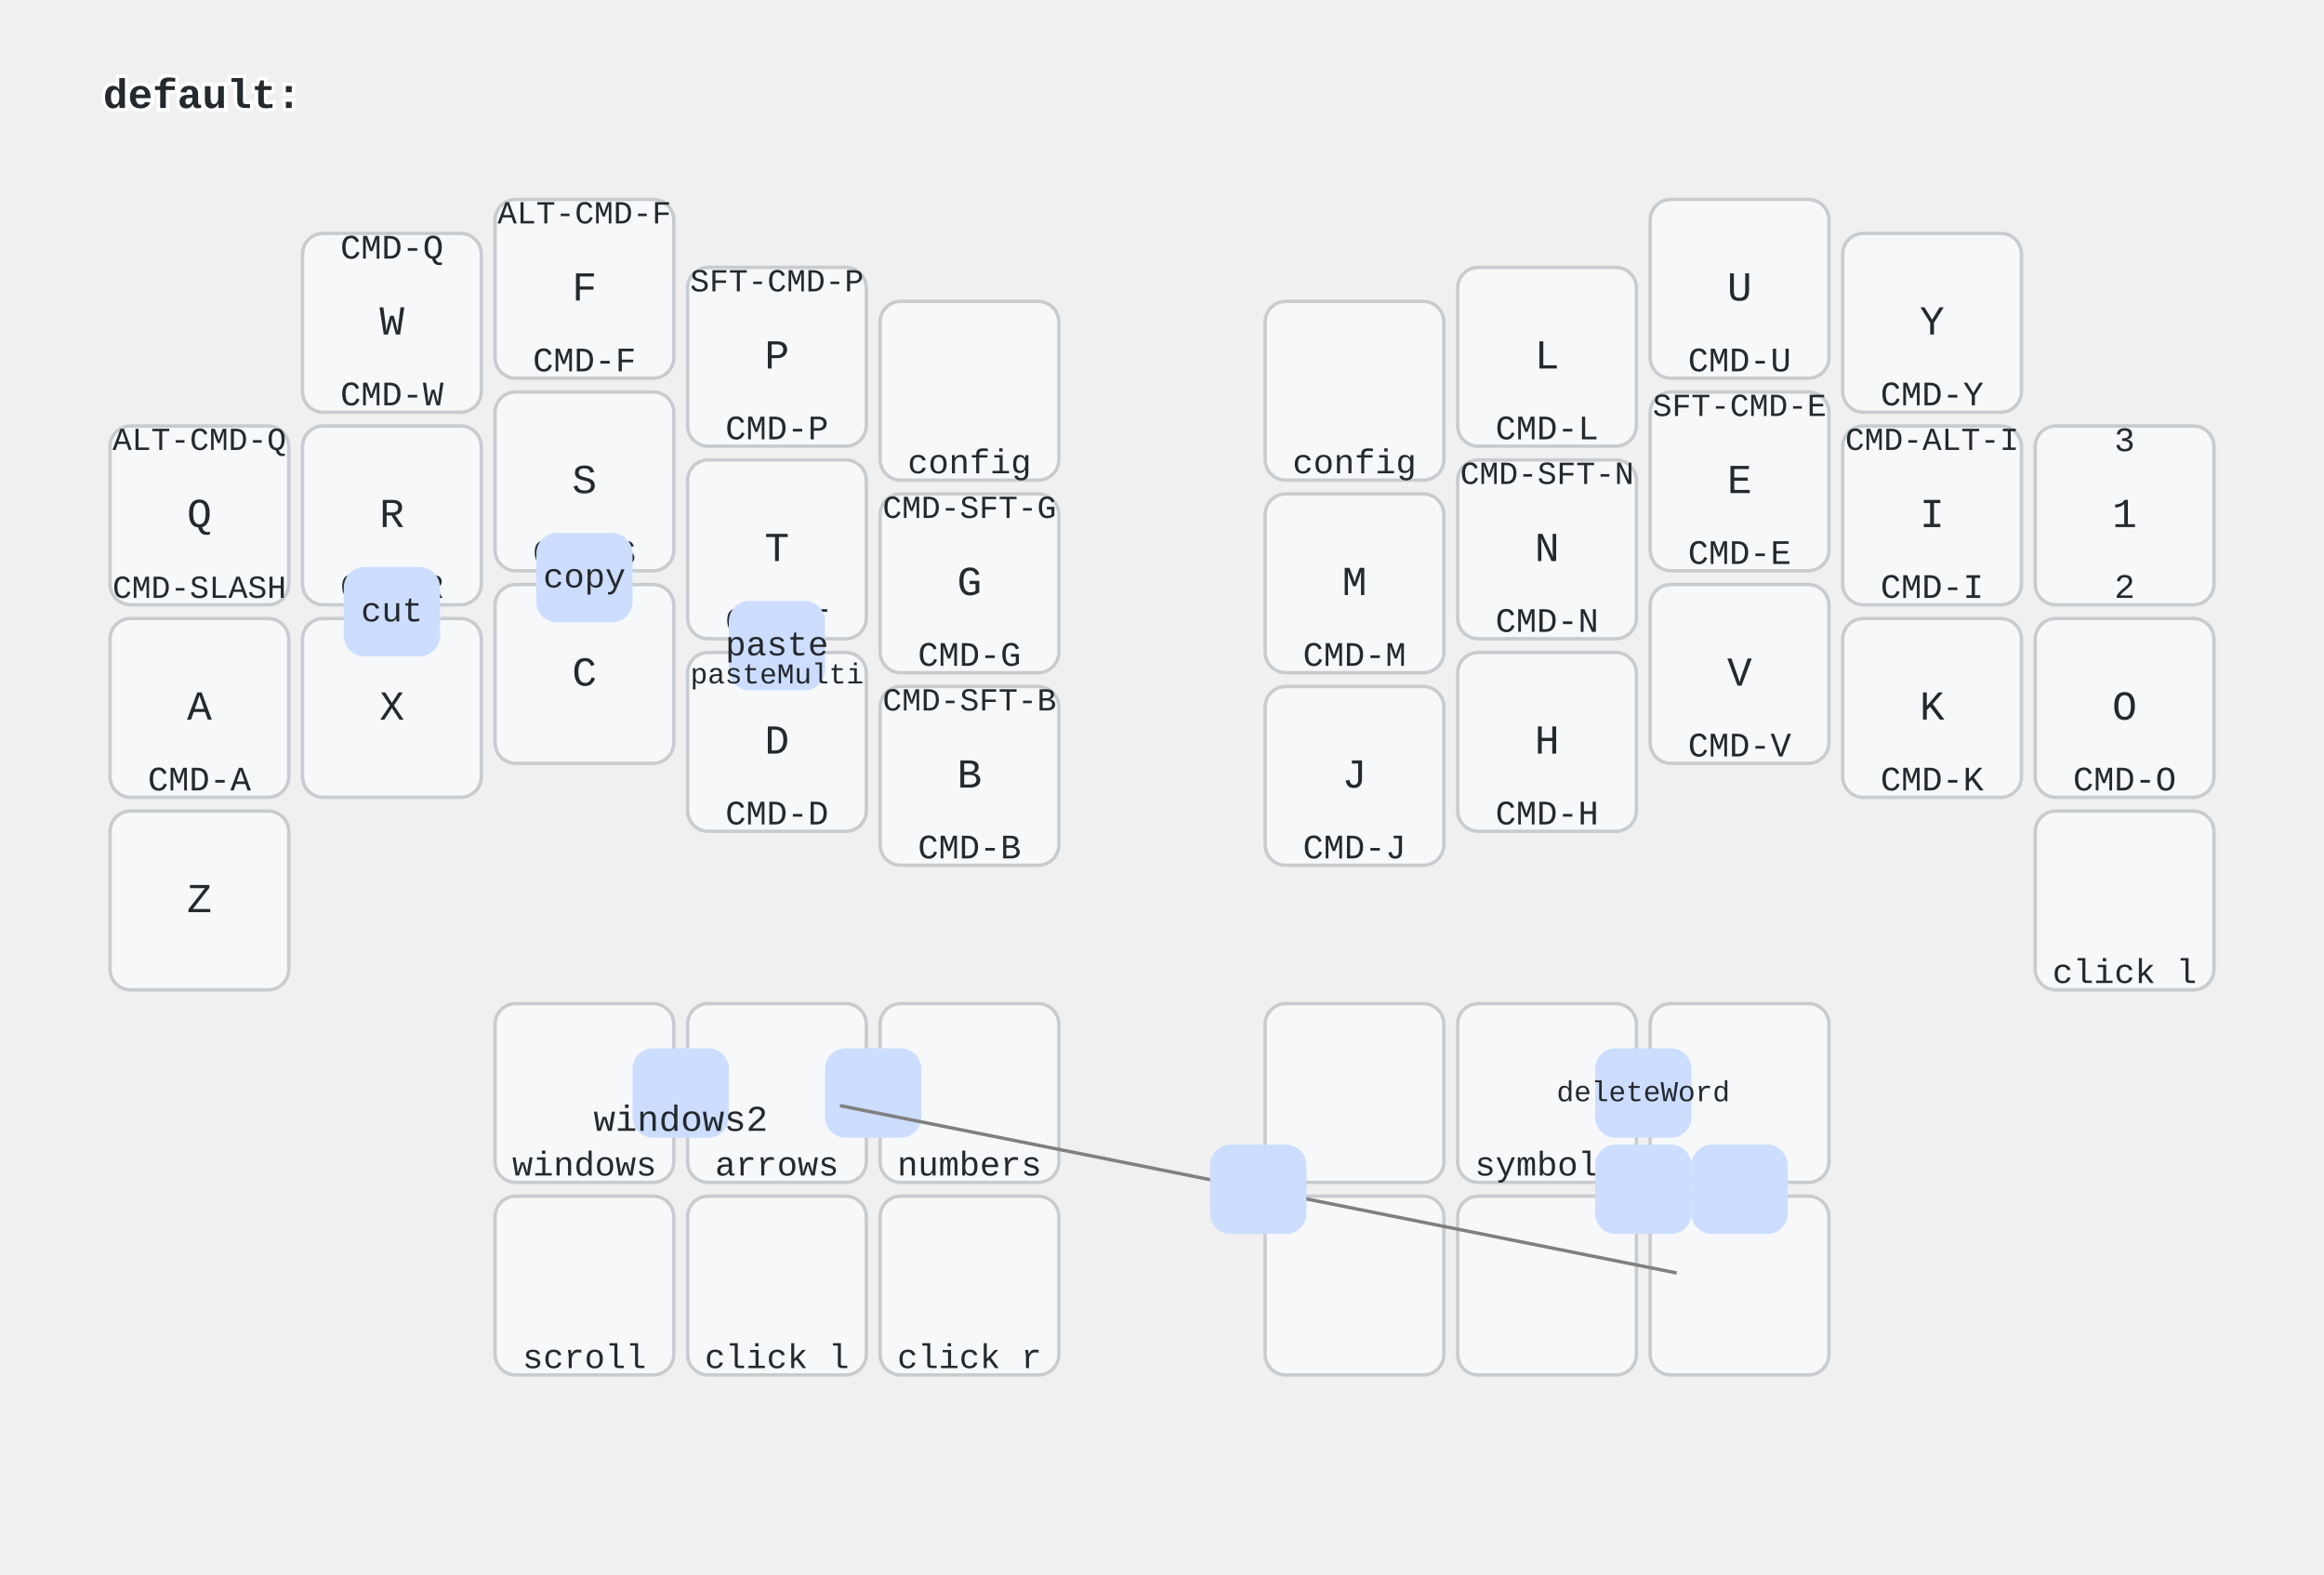
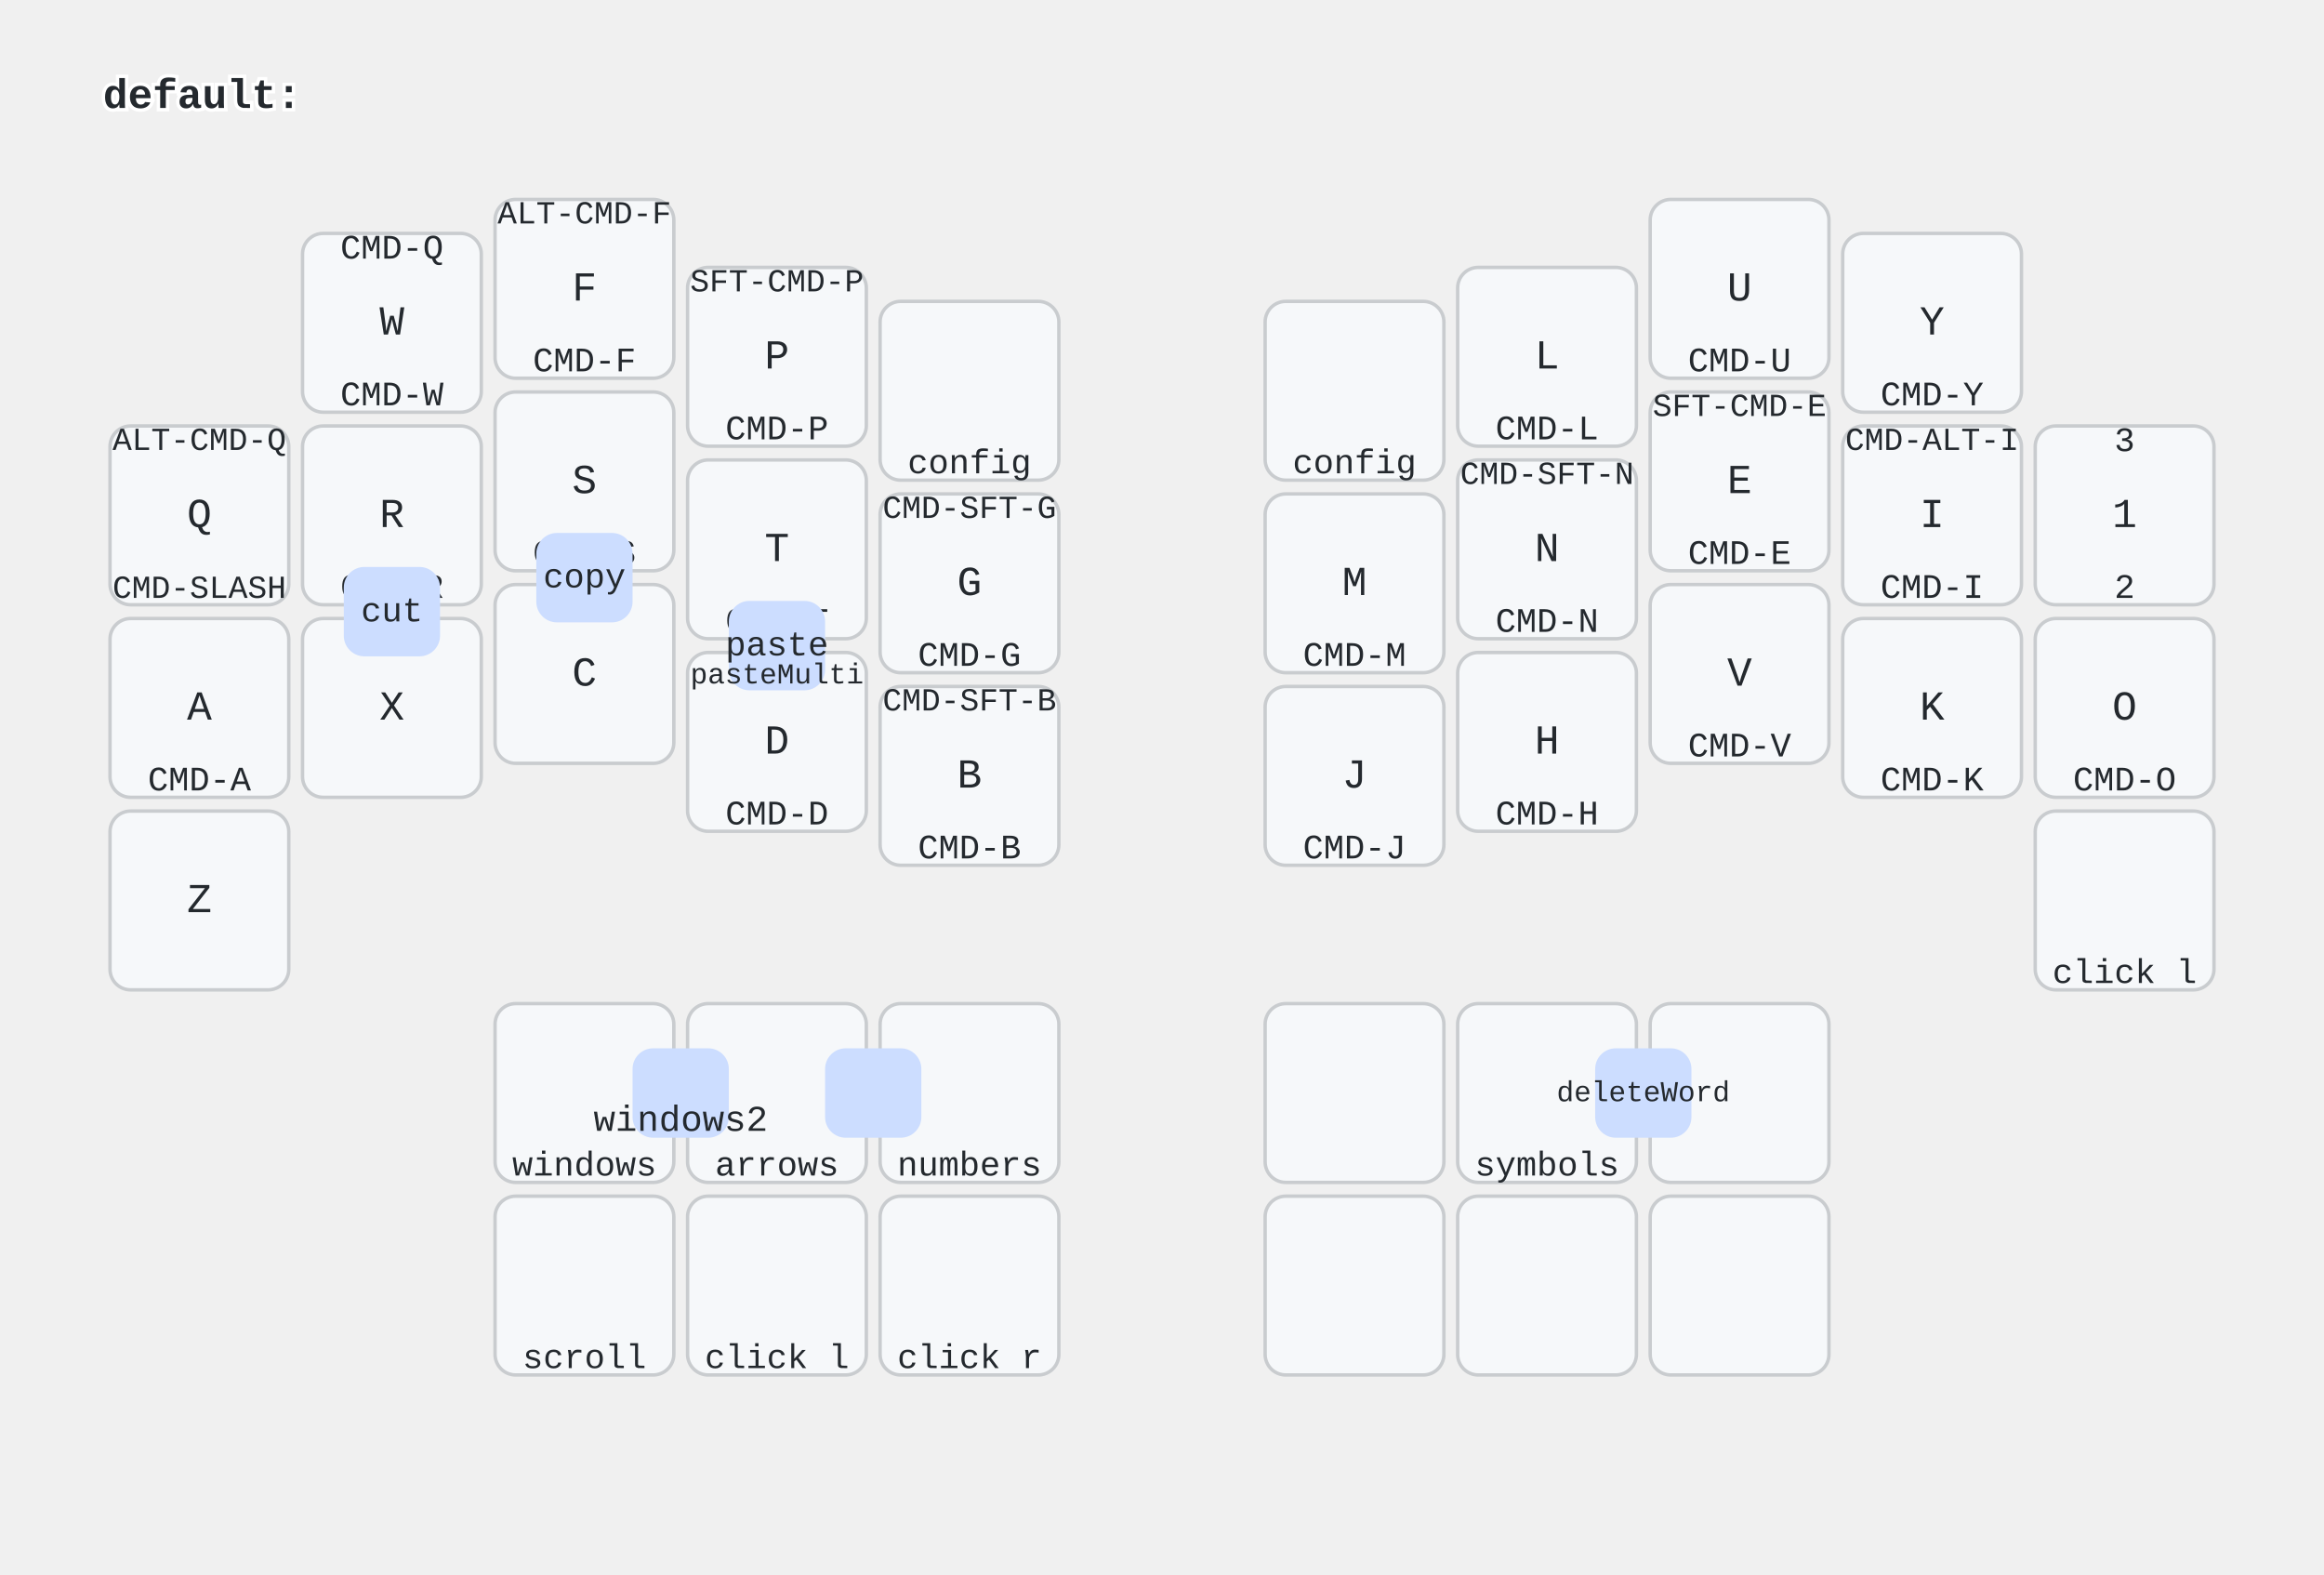
<svg xmlns="http://www.w3.org/2000/svg" xmlns:xlink="http://www.w3.org/1999/xlink" width="676.0" height="457.882" viewBox="0 0 676.0 457.882" class="keymap">
  <defs>/* start glyphs */
- <svg id="tabler:box-multiple">
+ <svg id="tabler:mouse">
+       <svg class="icon icon-tabler icon-tabler-mouse" viewBox="0 0 24 24" stroke-width="2" stroke="currentColor" fill="none" stroke-linecap="round" stroke-linejoin="round">
+         <path stroke="none" d="M0 0h24v24H0z" fill="none" />
+         <path d="M6 3m0 4a4 4 0 0 1 4 -4h4a4 4 0 0 1 4 4v10a4 4 0 0 1 -4 4h-4a4 4 0 0 1 -4 -4z" />
+         <path d="M12 7l0 4" />
+       </svg>
+     </svg>
+     <svg id="tabler:space">
+       <svg class="icon icon-tabler icon-tabler-space" viewBox="0 0 24 24" stroke-width="2" stroke="currentColor" fill="none" stroke-linecap="round" stroke-linejoin="round">
+         <path stroke="none" d="M0 0h24v24H0z" fill="none" />
+         <path d="M4 10v3a1 1 0 0 0 1 1h14a1 1 0 0 0 1 -1v-3" />
+       </svg>
+     </svg>
+     <svg id="mdi:apple-keyboard-shift">
+       <svg id="mdi-apple-keyboard-shift" viewBox="0 0 24 24">
+         <path d="M15,18V12H17.17L12,6.83L6.83,12H9V18H15M12,4L22,14H17V20H7V14H2L12,4Z" />
+       </svg>
+     </svg>
+     <svg id="tabler:box-multiple">
      <svg class="icon icon-tabler icon-tabler-box-multiple" viewBox="0 0 24 24" stroke-width="2" stroke="currentColor" fill="none" stroke-linecap="round" stroke-linejoin="round">
        <path stroke="none" d="M0 0h24v24H0z" fill="none" />
        <path d="M7 3m0 2a2 2 0 0 1 2 -2h10a2 2 0 0 1 2 2v10a2 2 0 0 1 -2 2h-10a2 2 0 0 1 -2 -2z" />
        <path d="M17 17v2a2 2 0 0 1 -2 2h-10a2 2 0 0 1 -2 -2v-10a2 2 0 0 1 2 -2h2" />
      </svg>
    </svg>
    <svg id="tabler:hand-move">
      <svg class="icon icon-tabler icon-tabler-hand-move" viewBox="0 0 24 24" stroke-width="2" stroke="currentColor" fill="none" stroke-linecap="round" stroke-linejoin="round">
        <path stroke="none" d="M0 0h24v24H0z" fill="none" />
        <path d="M8 13v-8.5a1.5 1.5 0 0 1 3 0v7.5" />
        <path d="M11 11.5v-2a1.5 1.5 0 0 1 3 0v2.5" />
        <path d="M14 10.5a1.5 1.5 0 0 1 3 0v1.5" />
        <path d="M17 11.5a1.5 1.5 0 0 1 3 0v4.5a6 6 0 0 1 -6 6h-2h.208a6 6 0 0 1 -5.012 -2.7l-.196 -.3c-.312 -.479 -1.407 -2.388 -3.286 -5.728a1.5 1.5 0 0 1 .536 -2.022a1.867 1.867 0 0 1 2.28 .28l1.47 1.47" />
        <path d="M2.541 5.594a13.487 13.487 0 0 1 2.46 -1.427" />
        <path d="M14 3.458c1.32 .354 2.558 .902 3.685 1.612" />
      </svg>
    </svg>
-     <svg id="tabler:mouse">
-       <svg class="icon icon-tabler icon-tabler-mouse" viewBox="0 0 24 24" stroke-width="2" stroke="currentColor" fill="none" stroke-linecap="round" stroke-linejoin="round">
-         <path stroke="none" d="M0 0h24v24H0z" fill="none" />
-         <path d="M6 3m0 4a4 4 0 0 1 4 -4h4a4 4 0 0 1 4 4v10a4 4 0 0 1 -4 4h-4a4 4 0 0 1 -4 -4z" />
-         <path d="M12 7l0 4" />
-       </svg>
-     </svg>
-     <svg id="tabler:space">
-       <svg class="icon icon-tabler icon-tabler-space" viewBox="0 0 24 24" stroke-width="2" stroke="currentColor" fill="none" stroke-linecap="round" stroke-linejoin="round">
-         <path stroke="none" d="M0 0h24v24H0z" fill="none" />
-         <path d="M4 10v3a1 1 0 0 0 1 1h14a1 1 0 0 0 1 -1v-3" />
-       </svg>
-     </svg>
-     <svg id="mdi:mirror-rectangle">
-       <svg id="mdi-mirror-rectangle" viewBox="0 0 24 24">
-         <path d="M8.29 10.28L11.53 7.03L12.59 8.09L9.35 11.34L8.29 10.28M8.7 14.61L14.36 8.95L15.42 10L9.76 15.67L8.7 14.61M18 3V21H6V3H18M20 1H4V23H20V1Z" />
-       </svg>
-     </svg>
    <svg id="mdi:apple-keyboard-control">
      <svg id="mdi-apple-keyboard-control" viewBox="0 0 24 24">
        <path d="M19.78,11.78L18.36,13.19L12,6.83L5.64,13.19L4.22,11.78L12,4L19.78,11.78Z" />
-       </svg>
-     </svg>
-     <svg id="mdi:apple-keyboard-shift">
-       <svg id="mdi-apple-keyboard-shift" viewBox="0 0 24 24">
-         <path d="M15,18V12H17.17L12,6.83L6.83,12H9V18H15M12,4L22,14H17V20H7V14H2L12,4Z" />
      </svg>
    </svg>
  </defs>/* end glyphs */
<style>/* inherit to force styles through use tags*/
svg path {
    fill: inherit;
}
/* font and background color specifications */
svg.keymap {
    font-family: SFMono-Regular,Consolas,Liberation Mono,Menlo,monospace;
    font-size: 12px;
    font-kerning: normal;
    text-rendering: optimizeLegibility;
    fill: #24292e;
}

/* default key styling */
rect.key {
    fill: #f6f8fa;
    stroke: #c9cccf;
    stroke-width: 1;
}

/* color accent for combo boxes */
rect.combo {
    fill: #cdf;
}

/* color accent for held keys */
rect.held, rect.combo.held {
    fill: #fdd;
}

/* color accent for ghost (optional) keys */
rect.ghost, rect.combo.ghost {
    fill: #ddd;
}

text {
    text-anchor: middle;
    dominant-baseline: middle;
}

/* styling for layer labels */
text.label {
    font-weight: bold;
    text-anchor: start;
    stroke: white;
    stroke-width: 2;
    paint-order: stroke;
}

/* styling for combo tap, and key hold/shifted label text */
text.combo, text.hold, text.shifted {
    font-size: 10px;
}

text.hold {
    text-anchor: middle;
    dominant-baseline: auto;
}

text.shifted {
    text-anchor: middle;
    dominant-baseline: hanging;
}

/* styling for hold/shifted label text in combo box */
text.combo.hold, text.combo.shifted {
    font-size: 7px;
}

/* lighter symbol for transparent keys */
text.trans {
    fill: #7b7e81;
}

/* styling for combo dendrons */
path.combo {
    stroke-width: 1;
    stroke: gray;
    fill: none;
}

/* Start Tabler Icons Cleanup */
/* cannot use height/width with glyphs */
.icon-tabler &gt; path {
    fill: inherit;
    stroke: inherit;
}
/* hide tabler's default box */
.icon-tabler &gt; path[stroke="none"][fill="none"] {
    visibility: collapse;
}
/* End Tabler Icons Cleanup */
</style>
  <g class="layer-default">
    <text x="30.0" y="28.0" class="label">default:</text>
    <rect rx="6.0" ry="6.0" x="32.0" y="123.882" width="52.0" height="52.0" class="key" />
    <text x="58.0" y="149.882" class="tap">Q</text>
    <text x="58.0" y="173.882" class="hold" style="font-size: 78%">CMD-SLASH</text>
    <text x="58.0" y="125.882" class="shifted" style="font-size: 78%">ALT-CMD-Q</text>
    <rect rx="6.0" ry="6.0" x="88.0" y="67.882" width="52.0" height="52.0" class="key" />
    <text x="114.0" y="93.882" class="tap">W</text>
    <text x="114.0" y="117.882" class="hold">CMD-W</text>
    <text x="114.0" y="69.882" class="shifted">CMD-Q</text>
    <rect rx="6.0" ry="6.0" x="144.0" y="58.0" width="52.0" height="52.0" class="key" />
    <text x="170.0" y="84.0" class="tap">F</text>
    <text x="170.0" y="108.0" class="hold">CMD-F</text>
    <text x="170.0" y="60.0" class="shifted" style="font-size: 78%">ALT-CMD-F</text>
    <rect rx="6.0" ry="6.0" x="200.0" y="77.765" width="52.0" height="52.0" class="key" />
    <text x="226.0" y="103.765" class="tap">P</text>
    <text x="226.0" y="127.765" class="hold">CMD-P</text>
    <text x="226.0" y="79.765" class="shifted" style="font-size: 78%">SFT-CMD-P</text>
    <rect rx="6.0" ry="6.0" x="256.0" y="87.647" width="52.0" height="52.0" class="key" />
    <use href="#tabler:box-multiple" xlink:href="#tabler:box-multiple" x="275.0" y="106.647" height="14" width="14.0" class="tap glyph tabler:box-multiple" />
    <text x="282.0" y="137.647" class="hold">config</text>
    <rect rx="6.0" ry="6.0" x="32.0" y="179.882" width="52.0" height="52.0" class="key" />
    <text x="58.0" y="205.882" class="tap">A</text>
    <text x="58.0" y="229.882" class="hold">CMD-A</text>
    <rect rx="6.0" ry="6.0" x="88.0" y="123.882" width="52.0" height="52.0" class="key" />
    <text x="114.0" y="149.882" class="tap">R</text>
    <text x="114.0" y="173.882" class="hold">CMD-R</text>
    <rect rx="6.0" ry="6.0" x="144.0" y="114.0" width="52.0" height="52.0" class="key" />
    <text x="170.0" y="140.0" class="tap">S</text>
    <text x="170.0" y="164.0" class="hold">CMD-S</text>
    <rect rx="6.0" ry="6.0" x="200.0" y="133.765" width="52.0" height="52.0" class="key" />
    <text x="226.0" y="159.765" class="tap">T</text>
    <text x="226.0" y="183.765" class="hold">CMD-T</text>
    <rect rx="6.0" ry="6.0" x="256.0" y="143.647" width="52.0" height="52.0" class="key" />
    <text x="282.0" y="169.647" class="tap">G</text>
    <text x="282.0" y="193.647" class="hold">CMD-G</text>
    <text x="282.0" y="145.647" class="shifted" style="font-size: 78%">CMD-SFT-G</text>
    <rect rx="6.0" ry="6.0" x="32.0" y="235.882" width="52.0" height="52.0" class="key" />
    <text x="58.0" y="261.882" class="tap">Z</text>
    <rect rx="6.0" ry="6.0" x="88.0" y="179.882" width="52.0" height="52.0" class="key" />
    <text x="114.0" y="205.882" class="tap">X</text>
    <rect rx="6.0" ry="6.0" x="144.0" y="170.0" width="52.0" height="52.0" class="key" />
    <text x="170.0" y="196.0" class="tap">C</text>
    <rect rx="6.0" ry="6.0" x="200.0" y="189.765" width="52.0" height="52.0" class="key" />
    <text x="226.0" y="215.765" class="tap">D</text>
    <text x="226.0" y="239.765" class="hold">CMD-D</text>
    <rect rx="6.0" ry="6.0" x="256.0" y="199.647" width="52.0" height="52.0" class="key" />
    <text x="282.0" y="225.647" class="tap">B</text>
    <text x="282.0" y="249.647" class="hold">CMD-B</text>
    <text x="282.0" y="201.647" class="shifted" style="font-size: 78%">CMD-SFT-B</text>
    <rect rx="6.0" ry="6.0" x="144.0" y="291.882" width="52.0" height="52.0" class="key" />
    <use href="#tabler:box-multiple" xlink:href="#tabler:box-multiple" x="163.0" y="310.882" height="14" width="14.0" class="tap glyph tabler:box-multiple" />
    <text x="170.0" y="341.882" class="hold">windows</text>
    <rect rx="6.0" ry="6.0" x="200.0" y="291.882" width="52.0" height="52.0" class="key" />
    <use href="#tabler:box-multiple" xlink:href="#tabler:box-multiple" x="219.0" y="310.882" height="14" width="14.0" class="tap glyph tabler:box-multiple" />
    <text x="226.0" y="341.882" class="hold">arrows</text>
    <rect rx="6.0" ry="6.0" x="256.0" y="291.882" width="52.0" height="52.0" class="key" />
    <use href="#tabler:box-multiple" xlink:href="#tabler:box-multiple" x="275.0" y="310.882" height="14" width="14.0" class="tap glyph tabler:box-multiple" />
    <text x="282.0" y="341.882" class="hold">numbers</text>
    <rect rx="6.0" ry="6.0" x="144.0" y="347.882" width="52.0" height="52.0" class="key" />
    <use href="#tabler:hand-move" xlink:href="#tabler:hand-move" x="163.0" y="366.882" height="14" width="14.0" class="tap glyph tabler:hand-move" />
    <text x="170.0" y="397.882" class="hold">scroll</text>
    <rect rx="6.0" ry="6.0" x="200.0" y="347.882" width="52.0" height="52.0" class="key" />
    <use href="#tabler:mouse" xlink:href="#tabler:mouse" x="219.0" y="366.882" height="14" width="14.0" class="tap glyph tabler:mouse" />
    <text x="226.0" y="397.882" class="hold">click l</text>
    <rect rx="6.0" ry="6.0" x="256.0" y="347.882" width="52.0" height="52.0" class="key" />
    <use href="#tabler:mouse" xlink:href="#tabler:mouse" x="275.0" y="366.882" height="14" width="14.0" class="tap glyph tabler:mouse" />
    <text x="282.0" y="397.882" class="hold">click r</text>
    <rect rx="6.0" ry="6.0" x="368.0" y="87.647" width="52.0" height="52.0" class="key" />
    <use href="#tabler:box-multiple" xlink:href="#tabler:box-multiple" x="387.0" y="106.647" height="14" width="14.0" class="tap glyph tabler:box-multiple" />
    <text x="394.0" y="137.647" class="hold">config</text>
    <rect rx="6.0" ry="6.0" x="424.0" y="77.765" width="52.0" height="52.0" class="key" />
    <text x="450.0" y="103.765" class="tap">L</text>
    <text x="450.0" y="127.765" class="hold">CMD-L</text>
    <rect rx="6.0" ry="6.0" x="480.0" y="58" width="52.0" height="52.0" class="key" />
    <text x="506.0" y="84" class="tap">U</text>
    <text x="506.0" y="108" class="hold">CMD-U</text>
    <rect rx="6.0" ry="6.0" x="536.0" y="67.882" width="52.0" height="52.0" class="key" />
    <text x="562.0" y="93.882" class="tap">Y</text>
    <text x="562.0" y="117.882" class="hold">CMD-Y</text>
    <rect rx="6.0" ry="6.0" x="592.0" y="123.882" width="52.0" height="52.0" class="key" />
    <text x="618.0" y="149.882" class="tap">1</text>
    <text x="618.0" y="173.882" class="hold">2</text>
    <text x="618.0" y="125.882" class="shifted">3</text>
    <rect rx="6.0" ry="6.0" x="368.0" y="143.647" width="52.0" height="52.0" class="key" />
    <text x="394.0" y="169.647" class="tap">M</text>
    <text x="394.0" y="193.647" class="hold">CMD-M</text>
    <rect rx="6.0" ry="6.0" x="424.0" y="133.765" width="52.0" height="52.0" class="key" />
    <text x="450.0" y="159.765" class="tap">N</text>
    <text x="450.0" y="183.765" class="hold">CMD-N</text>
    <text x="450.0" y="135.765" class="shifted" style="font-size: 78%">CMD-SFT-N</text>
    <rect rx="6.0" ry="6.0" x="480.0" y="114.0" width="52.0" height="52.0" class="key" />
    <text x="506.0" y="140.0" class="tap">E</text>
    <text x="506.0" y="164.0" class="hold">CMD-E</text>
    <text x="506.0" y="116.0" class="shifted" style="font-size: 78%">SFT-CMD-E</text>
    <rect rx="6.0" ry="6.0" x="536.0" y="123.882" width="52.0" height="52.0" class="key" />
    <text x="562.0" y="149.882" class="tap">I</text>
    <text x="562.0" y="173.882" class="hold">CMD-I</text>
    <text x="562.0" y="125.882" class="shifted" style="font-size: 78%">CMD-ALT-I</text>
    <rect rx="6.0" ry="6.0" x="592.0" y="179.882" width="52.0" height="52.0" class="key" />
    <text x="618.0" y="205.882" class="tap">O</text>
    <text x="618.0" y="229.882" class="hold">CMD-O</text>
    <rect rx="6.0" ry="6.0" x="368.0" y="199.647" width="52.0" height="52.0" class="key" />
    <text x="394.0" y="225.647" class="tap">J</text>
    <text x="394.0" y="249.647" class="hold">CMD-J</text>
    <rect rx="6.0" ry="6.0" x="424.0" y="189.765" width="52.0" height="52.0" class="key" />
    <text x="450.0" y="215.765" class="tap">H</text>
    <text x="450.0" y="239.765" class="hold">CMD-H</text>
    <rect rx="6.0" ry="6.0" x="480.0" y="170.0" width="52.0" height="52.0" class="key" />
    <text x="506.0" y="196.0" class="tap">V</text>
    <text x="506.0" y="220.0" class="hold">CMD-V</text>
    <rect rx="6.0" ry="6.0" x="536.0" y="179.882" width="52.0" height="52.0" class="key" />
    <text x="562.0" y="205.882" class="tap">K</text>
    <text x="562.0" y="229.882" class="hold">CMD-K</text>
    <rect rx="6.0" ry="6.0" x="592.0" y="235.882" width="52.0" height="52.0" class="key" />
    <use href="#tabler:mouse" xlink:href="#tabler:mouse" x="611.0" y="254.882" height="14" width="14.0" class="tap glyph tabler:mouse" />
    <text x="618.0" y="285.882" class="hold">click l</text>
    <rect rx="6.0" ry="6.0" x="368.0" y="291.882" width="52.0" height="52.0" class="key" />
    <use href="#tabler:space" xlink:href="#tabler:space" x="387.0" y="310.882" height="14" width="14.0" class="tap glyph tabler:space" />
    <rect rx="6.0" ry="6.0" x="424.0" y="291.882" width="52.0" height="52.0" class="key" />
    <use href="#tabler:box-multiple" xlink:href="#tabler:box-multiple" x="443.0" y="310.882" height="14" width="14.0" class="tap glyph tabler:box-multiple" />
    <text x="450.0" y="341.882" class="hold">symbols</text>
    <rect rx="6.0" ry="6.0" x="480.0" y="291.882" width="52.0" height="52.0" class="key" />
    <use href="#mdi:apple-keyboard-shift" xlink:href="#mdi:apple-keyboard-shift" x="499.0" y="310.882" height="14" width="14.0" class="tap glyph mdi:apple-keyboard-shift" />
    <rect rx="6.0" ry="6.0" x="368.0" y="347.882" width="52.0" height="52.0" class="key" />
    <rect rx="6.0" ry="6.0" x="424.0" y="347.882" width="52.0" height="52.0" class="key" />
    <rect rx="6.0" ry="6.0" x="480.0" y="347.882" width="52.0" height="52.0" class="key" />
    <rect rx="6.0" ry="6.0" x="212.0" y="174.765" width="28.0" height="26.0" class="combo" />
    <text x="226.0" y="187.765" class="combo tap">paste</text>
    <text x="226.0" y="198.765" class="combo hold" style="font-size: 70%">pasteMulti</text>
    <rect rx="6.0" ry="6.0" x="156.0" y="155.0" width="28.0" height="26.0" class="combo" />
    <text x="170.0" y="168.0" class="combo tap">copy</text>
    <rect rx="6.0" ry="6.0" x="100.0" y="164.882" width="28.0" height="26.0" class="combo" />
    <text x="114.0" y="177.882" class="combo tap">cut</text>
    <rect rx="6.0" ry="6.0" x="464.0" y="304.882" width="28.0" height="26.0" class="combo" />
    <text x="478.0" y="317.882" class="combo tap" style="font-size: 70%">deleteWord</text>
    <rect rx="6.0" ry="6.0" x="240.0" y="304.882" width="28.0" height="26.0" class="combo" />
    <use href="#mdi:apple-keyboard-control" xlink:href="#mdi:apple-keyboard-control" x="247.0" y="310.882" height="14" width="14.0" class="combo tap glyph mdi:apple-keyboard-control" />
    <rect rx="6.0" ry="6.0" x="184.0" y="304.882" width="28.0" height="26.0" class="combo" />
    <use href="#tabler:box-multiple" xlink:href="#tabler:box-multiple" x="191.0" y="310.882" height="14" width="14.0" class="combo tap glyph tabler:box-multiple" />
    <text x="198.0" y="328.882" class="combo hold" style="font-size: 88%">windows2</text>
-     <rect rx="6.0" ry="6.0" x="464.0" y="332.882" width="28.0" height="26.0" class="combo" />
-     <use href="#mdi:mirror-rectangle" xlink:href="#mdi:mirror-rectangle" x="471.0" y="338.882" height="14" width="14.0" class="combo tap glyph mdi:mirror-rectangle" />
-     <path d="M366.0,345.882 l121.696,24.339" class="combo" />
-     <path d="M366.0,345.882 l-121.696,-24.339" class="combo" />
-     <rect rx="6.0" ry="6.0" x="352.0" y="332.882" width="28.0" height="26.0" class="combo" />
-     <use href="#mdi:mirror-rectangle" xlink:href="#mdi:mirror-rectangle" x="359.0" y="338.882" height="14" width="14.0" class="combo tap glyph mdi:mirror-rectangle" />
-     <rect rx="6.0" ry="6.0" x="492.0" y="332.882" width="28.0" height="26.0" class="combo" />
-     <use href="#mdi:mirror-rectangle" xlink:href="#mdi:mirror-rectangle" x="499.0" y="338.882" height="14" width="14.0" class="combo tap glyph mdi:mirror-rectangle" />
  </g>
</svg>
